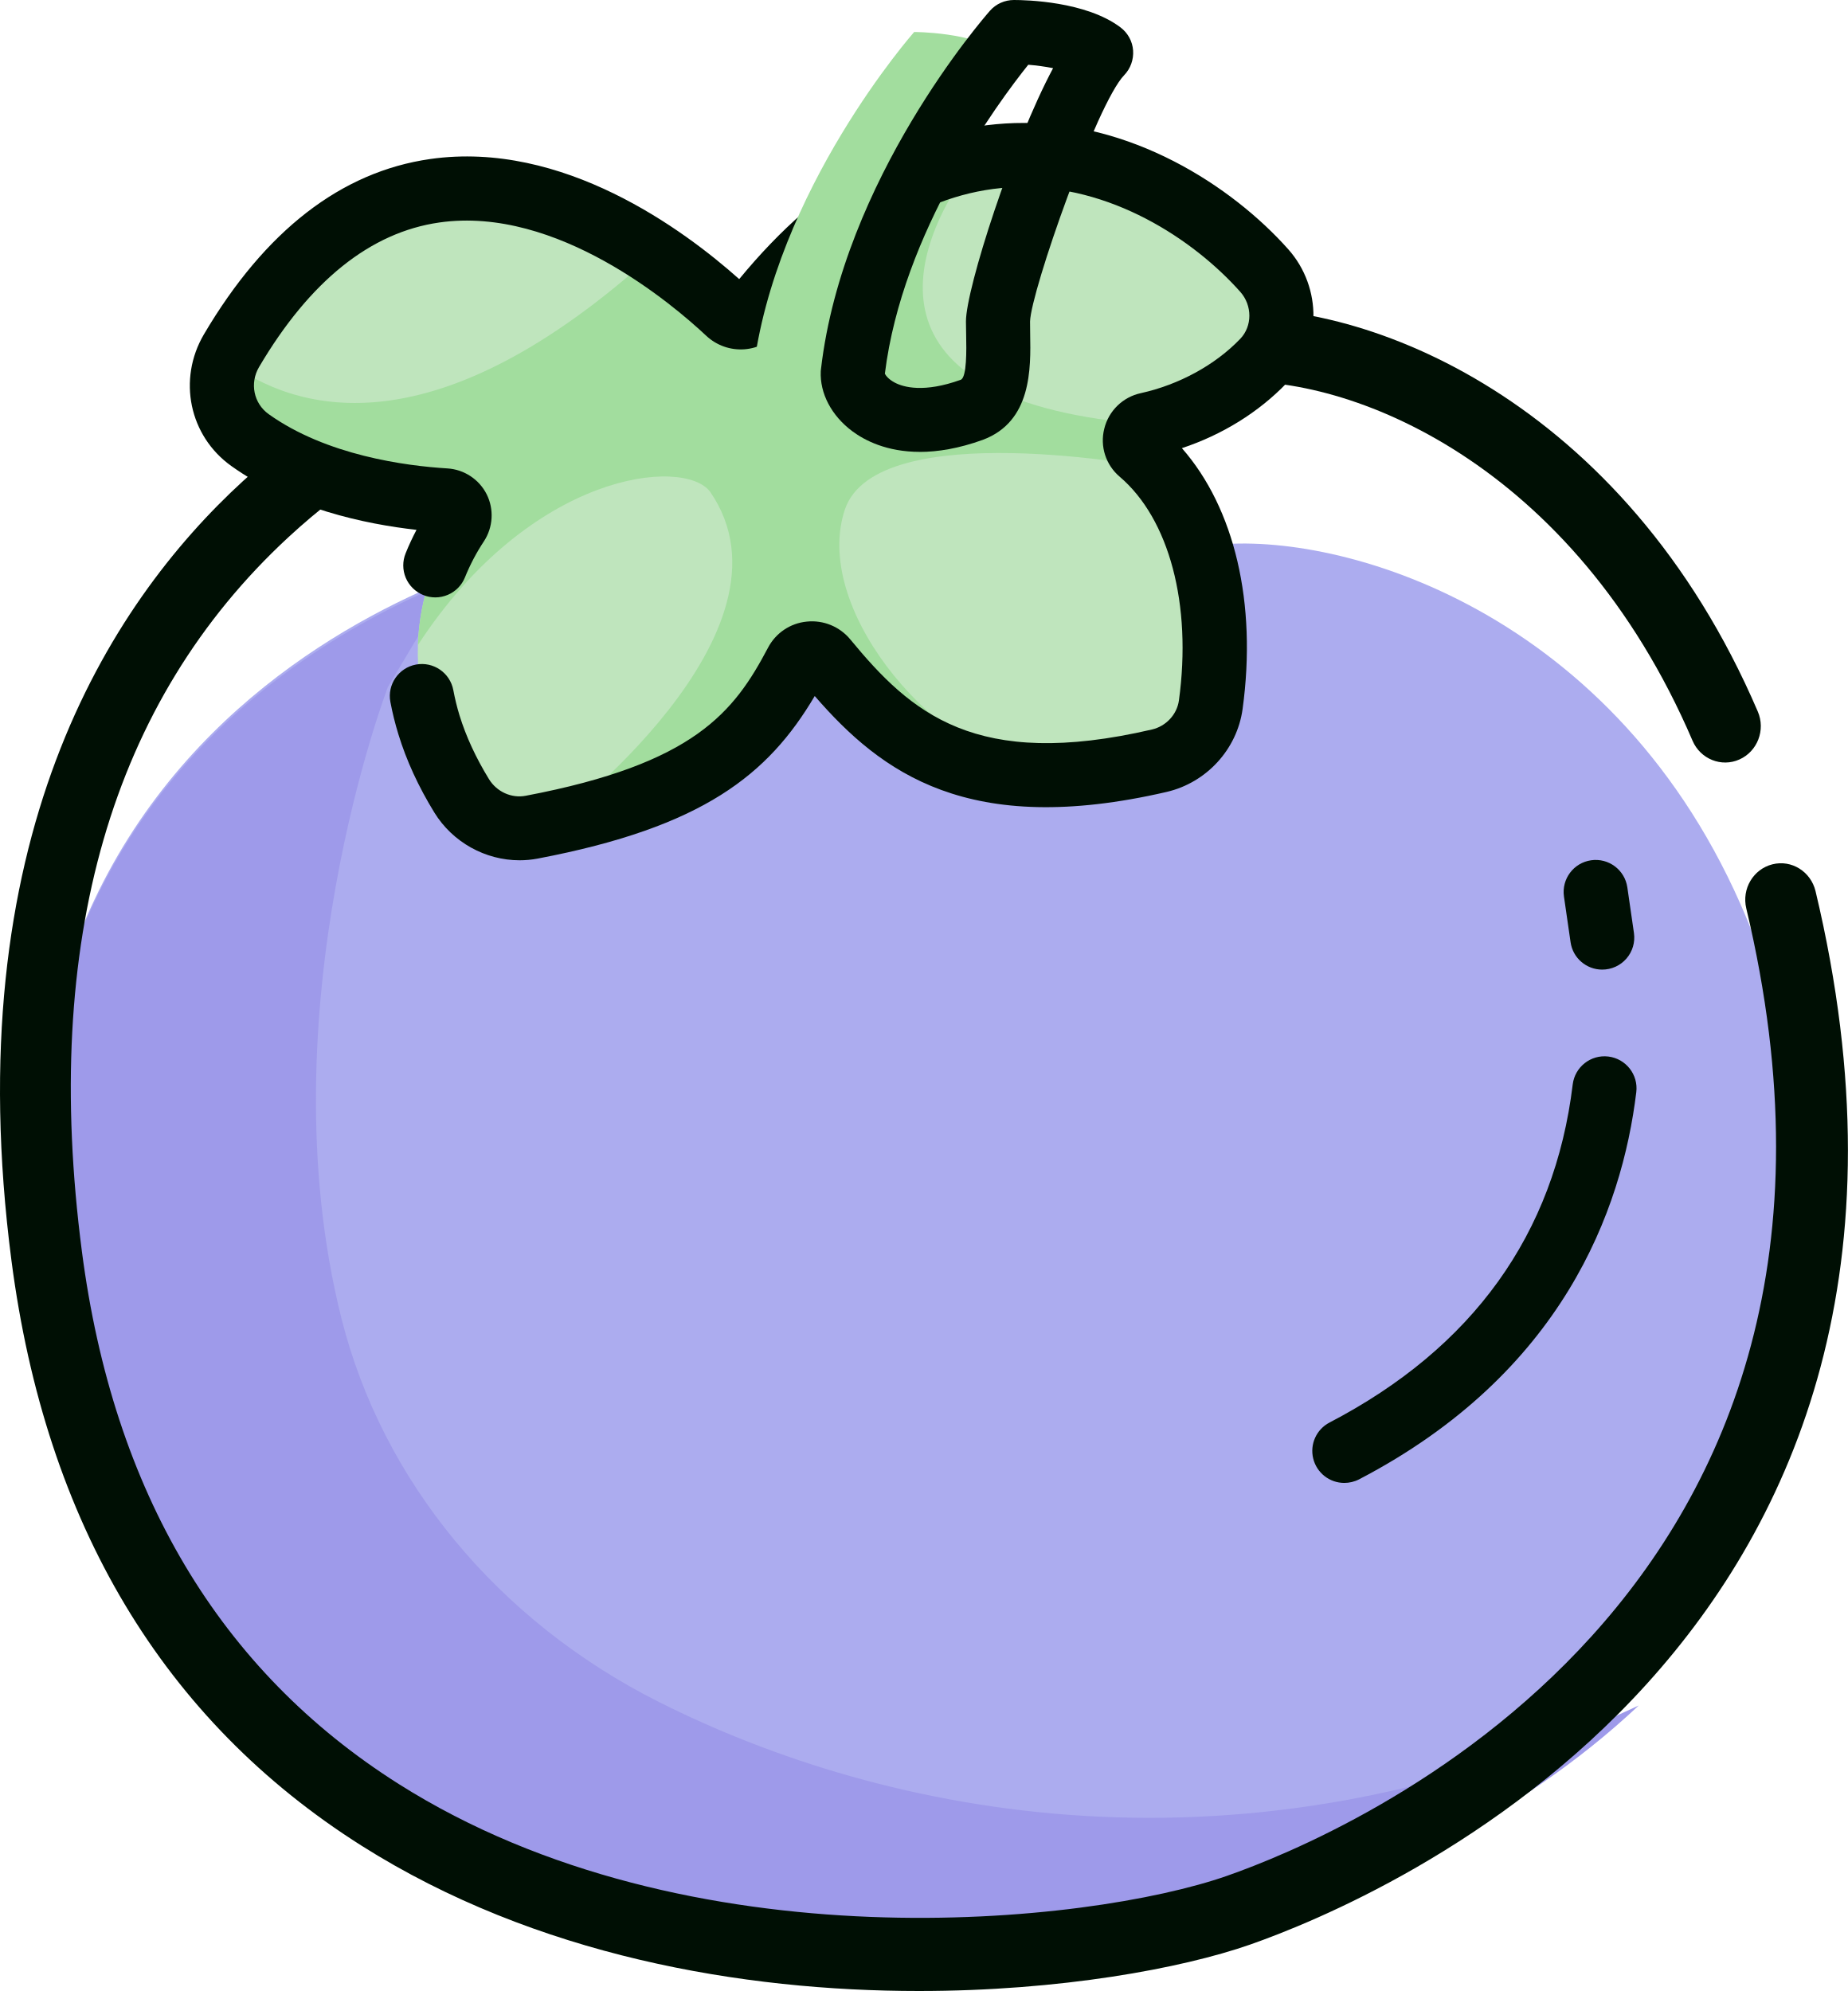
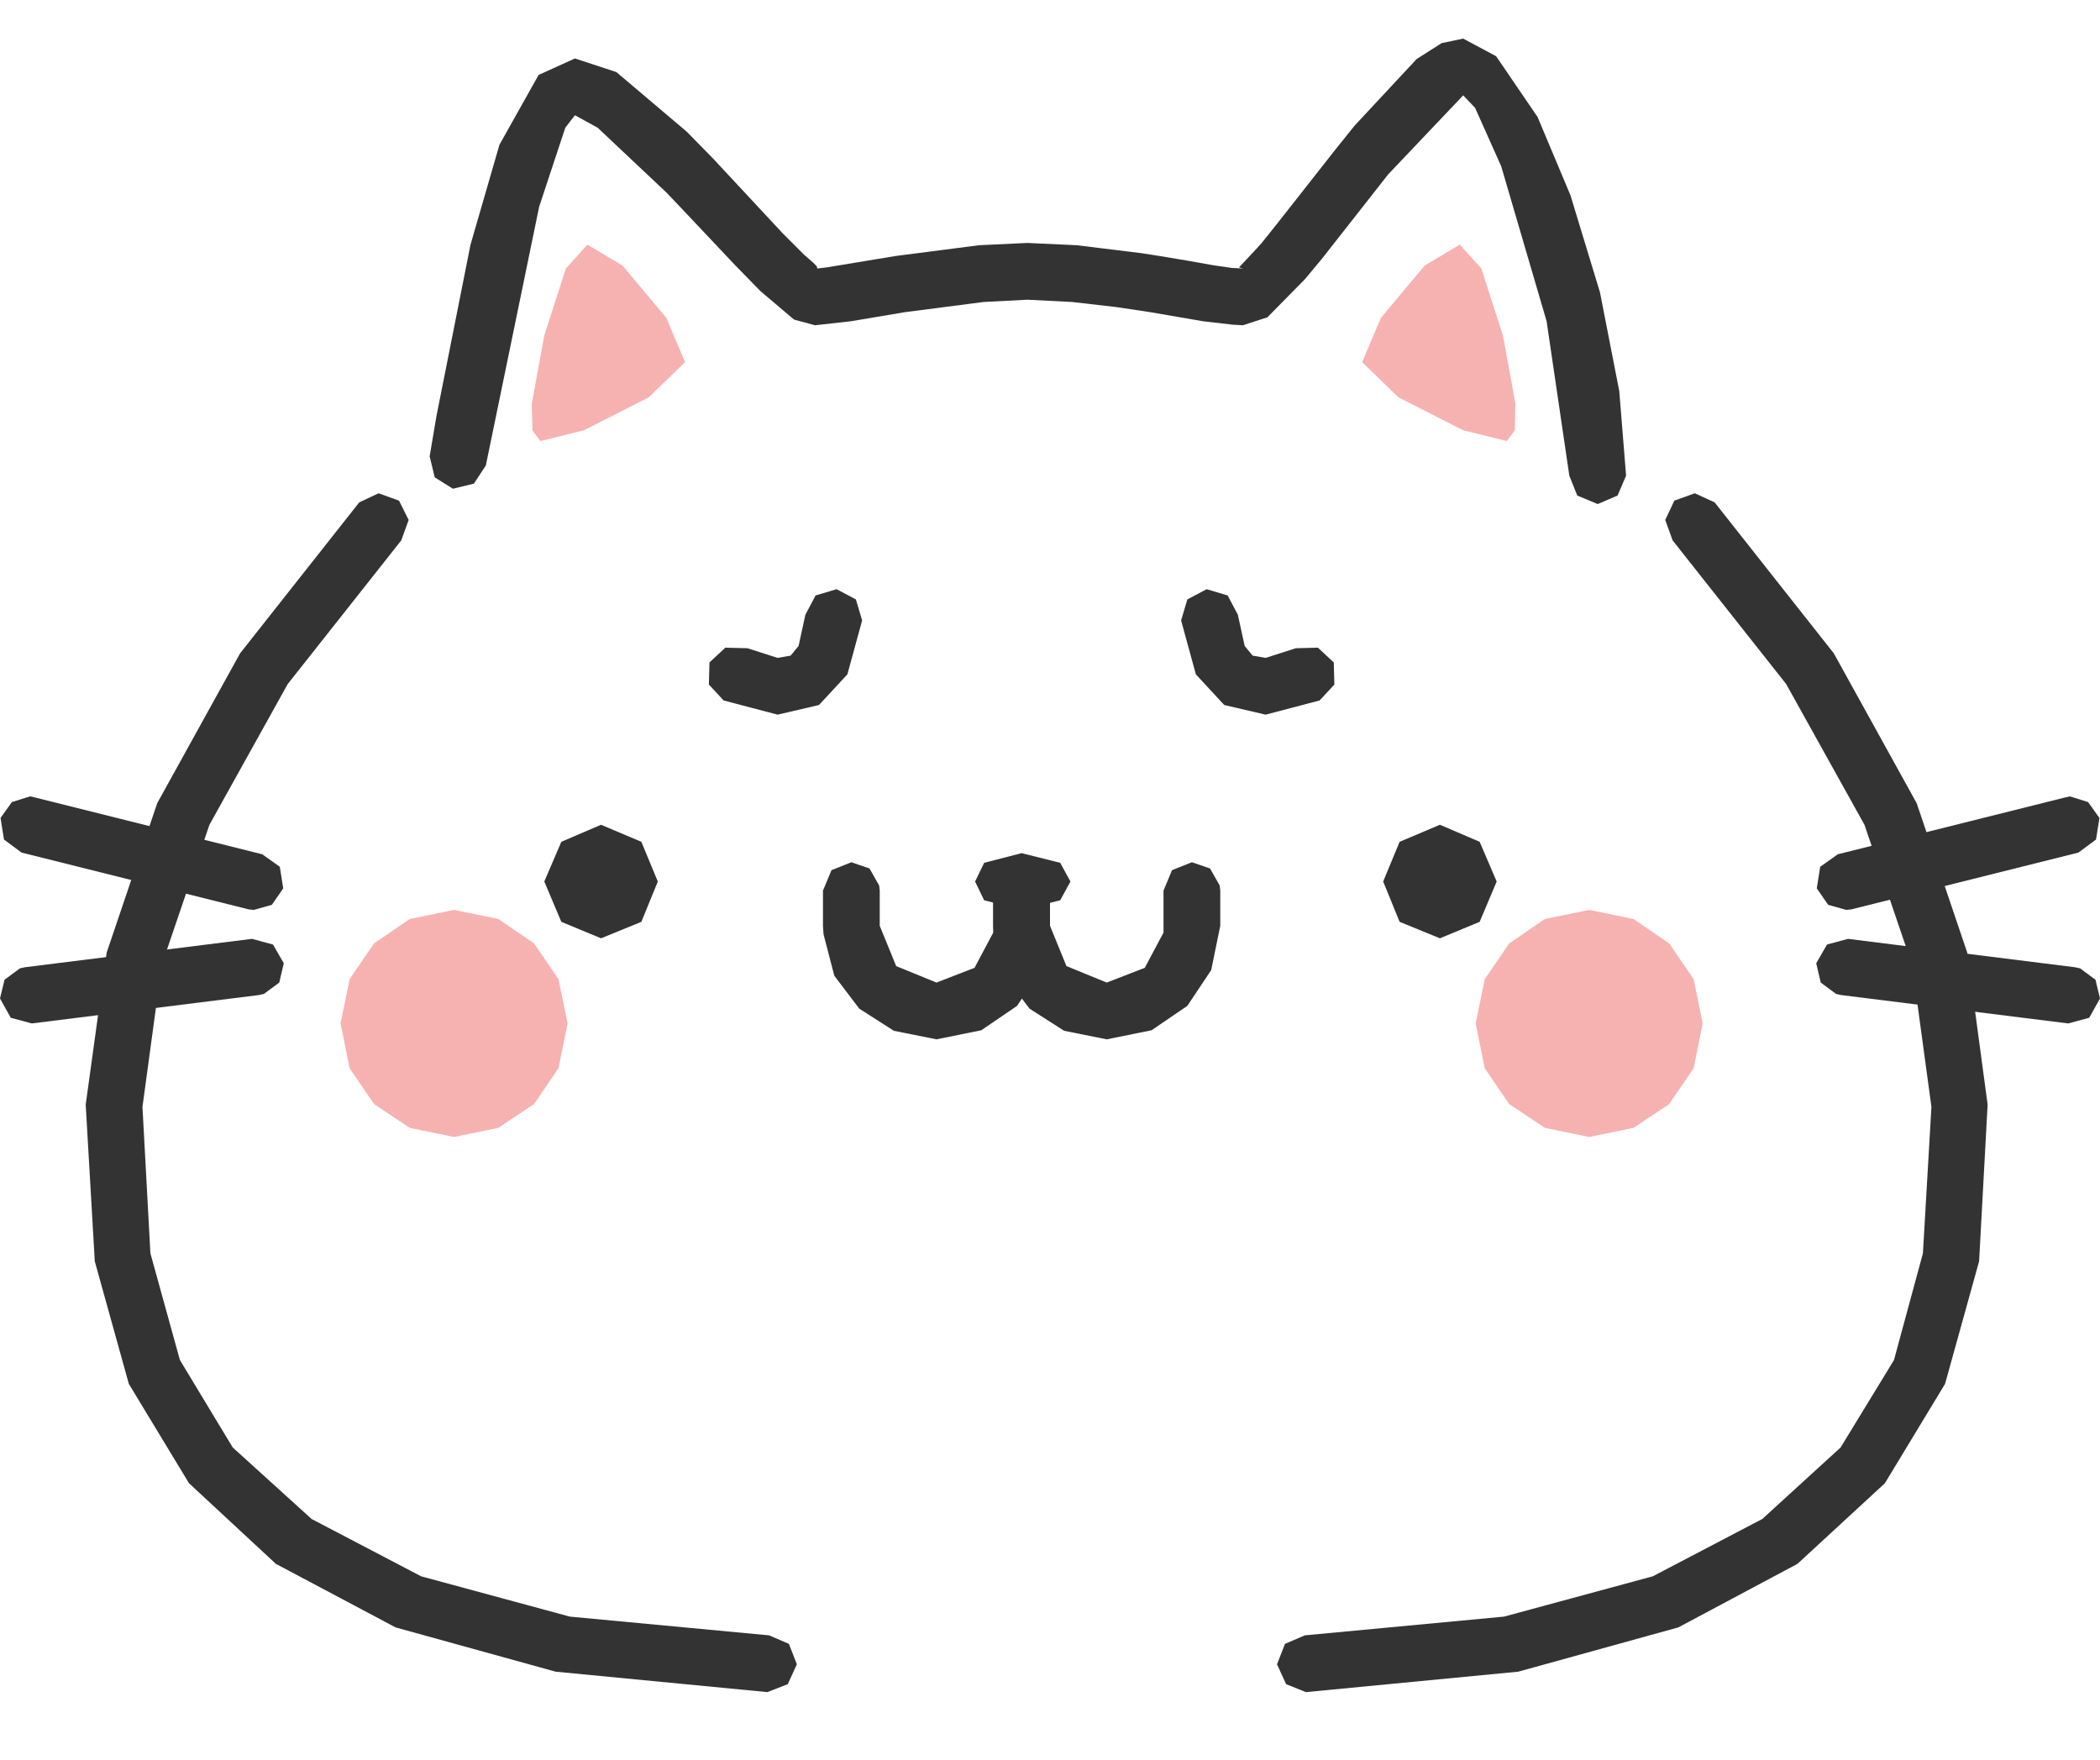
- <svg xmlns="http://www.w3.org/2000/svg" fill="none" version="1.1" width="64" height="68.968" viewBox="0 0 64 68.968">
-   <g style="mix-blend-mode:passthrough">
-     <g>
-       <path d="M19.455,18.845C19.455,18.845,-2.037,22.794,1.495,46.576C5.027,70.357,34.341,69.131,42.937,66.504C51.533,63.873,68.725,54.685,60.897,32.847C56.754,21.59,47.084,18.568,42.479,18.845C37.877,19.118,19.455,18.845,19.455,18.845C19.455,18.845,19.455,18.845,19.455,18.845Z" fill="#ACACEF" fill-opacity="1" />
-     </g>
-     <g>
-       <path d="M22.827,58.96C17.194,56.126,13.235,51.264,11.828,45.678C9.137,34.986,13.435,23.795,13.435,23.795C13.435,23.795,15.628,20.119,15.628,20.119C9.51,22.602,-1.07,29.441,1.504,46.579C5.082,70.364,34.783,69.134,43.493,66.507C47.209,65.384,52.516,63.064,56.755,59.078C43.041,65.525,30.599,62.868,22.827,58.96C22.827,58.96,22.827,58.96,22.827,58.96Z" fill="#9E9AEA" fill-opacity="1" />
-     </g>
-     <g>
-       <path d="M31.822,68.968C25.73,68.968,18.563,67.758,12.516,63.931C5.658,59.591,1.582,52.777,0.397,43.669C-1.491,29.155,3.717,20.971,8.419,16.661C13.52,11.985,19.024,10.788,19.255,10.738C19.341,10.721,19.431,10.708,19.522,10.712C19.707,10.717,37.865,11.019,42.349,10.717C47.261,10.381,56.233,13.817,60.878,24.647C61.154,25.286,60.865,26.029,60.244,26.307C59.619,26.588,58.891,26.294,58.619,25.66C54.485,16.018,46.722,12.952,42.514,13.233C38.096,13.536,21.517,13.271,19.629,13.237C18.835,13.435,14.195,14.712,9.982,18.615C3.848,24.294,1.442,32.617,2.836,43.346C3.918,51.668,7.608,57.873,13.808,61.797C23.866,68.161,37.717,66.649,42.489,64.981C46.496,63.582,66.193,55.394,60.479,31.465C60.318,30.789,60.721,30.108,61.384,29.94C62.05,29.772,62.712,30.192,62.877,30.865C69.097,56.919,47.648,65.838,43.287,67.363C40.922,68.187,36.718,68.968,31.822,68.968C31.822,68.968,31.822,68.968,31.822,68.968Z" fill="#000F04" fill-opacity="1" />
-     </g>
-     <g>
-       <path d="M25.209,10.821C23.037,8.782,14.237,1.578,8.004,12.144C7.387,13.189,7.657,14.534,8.647,15.24C10.886,16.84,13.878,17.231,15.419,17.324C15.822,17.349,16.047,17.796,15.825,18.129C14.846,19.618,13.261,23.109,15.988,27.557C16.494,28.385,17.462,28.824,18.415,28.643C24.404,27.506,26.155,25.644,27.578,22.943C27.781,22.555,28.316,22.511,28.594,22.847C30.98,25.743,33.607,27.857,40.143,26.342C41.077,26.124,41.794,25.352,41.923,24.402C42.463,20.453,41.391,17.275,39.489,15.657C39.138,15.358,39.296,14.793,39.747,14.693C41.388,14.331,42.799,13.489,43.748,12.498C44.58,11.63,44.576,10.263,43.778,9.366C40.789,6.004,33.215,1.748,26.133,10.755C25.908,11.047,25.479,11.072,25.209,10.821C25.209,10.821,25.209,10.821,25.209,10.821Z" fill="#BFE5BD" fill-opacity="1" />
-     </g>
-     <g>
-       <path d="M39.747,14.7C29.924,13.943,31.246,8.874,33.788,5.527C33.77,5.531,33.751,5.534,33.729,5.538C32.484,5.848,31.427,6.277,30.533,6.765C29.465,7.389,28.383,8.25,27.308,9.399C26.351,10.57,26.026,11.516,26.026,11.516C26.026,11.516,25.915,11.298,25.686,10.995C25.52,11.006,25.346,10.95,25.213,10.825C24.639,10.285,24.032,9.782,23.395,9.318C23.07,9.203,22.716,9.118,22.324,9.077C14.868,15.676,10.176,14.239,7.842,12.487C7.454,13.47,7.76,14.615,8.647,15.247C10.886,16.847,13.878,17.238,15.419,17.331C15.822,17.357,16.047,17.804,15.825,18.136C15.275,18.971,14.536,20.434,14.473,22.344C18.4,16.322,23.687,15.831,24.592,17.032C27.954,21.897,19.206,28.488,19.198,28.496C24.563,27.347,26.222,25.533,27.581,22.954C27.784,22.566,28.32,22.522,28.597,22.858C30.19,24.786,31.889,26.368,34.774,26.759C35.196,26.774,35.584,26.804,35.916,26.852C32,25.751,28.161,20.951,29.259,17.656C30.356,14.36,40.035,16.208,40.035,16.208C39.862,16.016,39.681,15.831,39.489,15.668C39.134,15.365,39.296,14.796,39.747,14.7C39.747,14.7,39.747,14.7,39.747,14.7Z" fill="#A2DD9E" fill-opacity="1" />
-     </g>
-     <g>
-       <path d="M17.994,29.8C16.812,29.8,15.678,29.179,15.042,28.145C14.495,27.254,14.074,26.342,13.797,25.433C13.683,25.063,13.59,24.687,13.52,24.313C13.408,23.712,13.805,23.133,14.407,23.02C15.009,22.908,15.588,23.305,15.7,23.907C15.755,24.195,15.825,24.491,15.914,24.779C16.139,25.51,16.483,26.253,16.934,26.988C17.203,27.428,17.717,27.661,18.208,27.565C24.064,26.453,25.424,24.661,26.599,22.437C26.865,21.928,27.369,21.588,27.94,21.532C28.516,21.472,29.083,21.705,29.451,22.152C31.549,24.698,33.784,26.689,39.895,25.27C40.386,25.156,40.763,24.749,40.83,24.262C41.284,20.944,40.497,17.974,38.776,16.511C38.297,16.104,38.09,15.461,38.244,14.852C38.395,14.231,38.889,13.751,39.514,13.618C40.833,13.326,42.086,12.643,42.954,11.737C43.375,11.298,43.375,10.581,42.954,10.108C41.336,8.29,38.447,6.384,35.203,6.48C32.288,6.569,29.532,8.239,27.012,11.445C26.713,11.825,26.268,12.062,25.786,12.099C25.299,12.136,24.82,11.967,24.463,11.634C23.325,10.566,19.298,7.123,15.216,7.707C12.833,8.047,10.731,9.731,8.972,12.713C8.643,13.274,8.784,13.973,9.305,14.346C11.307,15.775,14.045,16.138,15.497,16.226C16.077,16.263,16.597,16.607,16.856,17.124C17.115,17.641,17.078,18.266,16.76,18.75C16.501,19.141,16.28,19.562,16.102,20.002C15.992,20.275,15.778,20.492,15.507,20.606C15.236,20.721,14.93,20.723,14.658,20.612C14.385,20.501,14.168,20.287,14.053,20.016C13.939,19.745,13.937,19.439,14.048,19.167C14.159,18.89,14.285,18.62,14.425,18.354C12.648,18.155,10.069,17.612,8.015,16.145C6.552,15.103,6.146,13.141,7.062,11.582C9.179,7.991,11.817,5.948,14.902,5.508C19.49,4.855,23.683,7.958,25.601,9.668C28.464,6.188,31.671,4.371,35.14,4.263C39.137,4.141,42.666,6.443,44.616,8.634C45.802,9.968,45.777,12.003,44.561,13.271C43.593,14.279,42.33,15.062,40.933,15.524C42.754,17.597,43.538,20.889,43.035,24.561C42.843,25.957,41.786,27.11,40.405,27.432C33.54,29.02,30.526,26.774,28.217,24.11C26.606,26.837,24.349,28.651,18.622,29.741C18.412,29.781,18.201,29.8,17.994,29.8C17.994,29.8,17.994,29.8,17.994,29.8Z" fill="#000F04" fill-opacity="1" />
-     </g>
-     <g>
-       <path d="M31.661,1.108C31.661,1.108,26.813,6.598,26.078,12.916C26.034,13.784,27.405,15.203,30.198,14.198C31.295,13.788,31.114,12.321,31.114,11.131C31.114,9.942,33.493,3.063,34.683,1.832C33.722,1.108,31.661,1.108,31.661,1.108C31.661,1.108,31.661,1.108,31.661,1.108Z" fill="#A2DD9E" fill-opacity="1" />
-     </g>
-     <g>
-       <path d="M31.858,15.653C30.709,15.653,29.948,15.255,29.523,14.941C28.795,14.401,28.389,13.622,28.426,12.857C28.426,12.835,28.43,12.809,28.433,12.787C29.198,6.203,34.078,0.61,34.285,0.373C34.496,0.133,34.799,0,35.117,0C35.523,0,37.61,0.044,38.807,0.949C39.062,1.142,39.221,1.433,39.243,1.748C39.265,2.062,39.155,2.376,38.933,2.605C37.991,3.576,35.704,10.093,35.674,11.135C35.674,11.272,35.678,11.416,35.678,11.564C35.7,12.772,35.734,14.601,34.038,15.236C33.199,15.539,32.471,15.654,31.858,15.654C31.858,15.654,31.858,15.653,31.858,15.653ZM30.646,12.945C30.676,13.008,30.772,13.138,30.986,13.252C31.293,13.415,32.002,13.614,33.273,13.156C33.487,13.075,33.472,12.118,33.461,11.604C33.458,11.445,33.454,11.287,33.454,11.132C33.454,10.001,35.076,4.969,36.472,2.361C36.188,2.305,35.889,2.265,35.612,2.243C34.551,3.569,31.252,8.032,30.646,12.945C30.646,12.945,30.646,12.945,30.646,12.945ZM46.558,51.368C46.048,51.369,45.603,51.02,45.481,50.524C45.359,50.028,45.592,49.513,46.045,49.277C51.007,46.691,53.84,42.749,54.468,37.566C54.542,36.96,55.093,36.524,55.702,36.598C56.308,36.672,56.744,37.222,56.67,37.832C56.175,41.925,54.106,47.574,47.072,51.243C46.906,51.328,46.732,51.368,46.558,51.368C46.558,51.368,46.558,51.368,46.558,51.368ZM55.488,33.587C54.945,33.587,54.472,33.188,54.394,32.637C54.394,32.637,54.165,31.056,54.165,31.056C54.078,30.45,54.498,29.887,55.104,29.8C55.71,29.712,56.272,30.132,56.36,30.738C56.36,30.738,56.589,32.319,56.589,32.319C56.635,32.639,56.54,32.962,56.329,33.205C56.117,33.449,55.81,33.588,55.488,33.587C55.488,33.587,55.488,33.587,55.488,33.587Z" fill="#000F04" fill-opacity="1" />
+ <svg xmlns="http://www.w3.org/2000/svg" height="31" node-id="1" sillyvg="true" template-height="31" template-width="37" version="1.1" viewBox="0 0 37 31" width="37">
+   <defs node-id="29" />
+   <g node-id="31">
+     <g node-id="32">
+       <path d="M 12.10 2.32 L 12.57 2.80 L 13.79 4.11 L 13.98 4.30 L 14.17 4.49 L 14.33 4.63 L 14.39 4.69 L 14.40 4.73 L 14.57 4.71 L 15.78 4.51 L 17.25 4.32 L 18.10 4.28 L 18.97 4.32 L 20.11 4.46 L 20.43 4.51 L 20.91 4.59 L 21.36 4.67 L 21.70 4.72 L 21.90 4.73 L 21.83 4.71 L 21.85 4.69 L 22.14 4.38 L 22.23 4.28 L 22.51 3.93 L 23.54 2.62 L 23.87 2.21 L 24.96 1.04 L 25.40 0.76 L 25.78 0.68 L 26.36 0.99 L 27.09 2.06 L 27.67 3.44 L 28.19 5.15 L 28.53 6.89 L 28.65 8.38 L 28.50 8.73 L 28.15 8.88 L 27.79 8.73 L 27.65 8.38 L 27.25 5.66 L 26.45 2.93 L 25.99 1.90 L 25.78 1.68 L 24.46 3.07 L 23.29 4.56 L 22.99 4.92 L 22.33 5.59 L 21.90 5.73 L 21.72 5.72 L 21.20 5.66 L 20.27 5.50 L 19.67 5.41 L 18.89 5.32 L 18.10 5.28 L 17.33 5.32 L 15.94 5.50 L 14.99 5.66 L 14.36 5.73 L 13.99 5.63 L 13.40 5.13 L 12.96 4.68 L 11.95 3.61 L 11.74 3.39 L 10.53 2.25 L 10.13 2.03 L 9.96 2.25 L 9.50 3.64 L 8.56 8.20 L 8.35 8.52 L 7.98 8.61 L 7.66 8.41 L 7.57 8.04 L 7.69 7.33 L 8.29 4.31 L 8.80 2.55 L 9.49 1.32 L 10.13 1.03 L 10.86 1.27 L 12.10 2.32 Z" fill="#333333" fill-rule="nonzero" group-id="1,2" id="路径-17" node-id="7" stroke="none" target-height="8.2" target-width="21.08" target-x="7.57" target-y="0.68" />
+       <path d="M 6.33 8.85 L 6.67 8.69 L 7.03 8.82 L 7.20 9.16 L 7.07 9.52 L 5.07 12.05 L 3.69 14.53 L 2.85 17.00 L 2.51 19.50 L 2.65 22.08 L 3.17 23.96 L 4.10 25.50 L 5.49 26.76 L 7.42 27.77 L 10.04 28.48 L 13.55 28.81 L 13.90 28.96 L 14.04 29.32 L 13.88 29.67 L 13.52 29.81 L 9.79 29.45 L 6.97 28.67 L 4.86 27.55 L 3.33 26.13 L 2.27 24.38 L 1.67 22.22 L 1.51 19.46 L 1.88 16.78 L 2.77 14.15 L 4.23 11.51 L 6.33 8.85 Z" fill="#333333" fill-rule="nonzero" group-id="1,2" id="路径-18" node-id="8" stroke="none" target-height="21.12" target-width="12.53" target-x="1.51" target-y="8.69" />
+       <g node-id="33">
+         <path d="M 30.21 8.85 L 29.86 8.69 L 29.50 8.82 L 29.34 9.16 L 29.47 9.52 L 31.47 12.05 L 32.85 14.53 L 33.69 17.00 L 34.03 19.50 L 33.88 22.08 L 33.37 23.96 L 32.43 25.50 L 31.05 26.76 L 29.12 27.77 L 26.50 28.48 L 22.99 28.81 L 22.64 28.96 L 22.50 29.32 L 22.66 29.67 L 23.01 29.81 L 26.75 29.45 L 29.57 28.67 L 31.67 27.55 L 33.21 26.13 L 34.27 24.38 L 34.87 22.22 L 35.02 19.46 L 34.66 16.78 L 33.77 14.15 L 32.31 11.51 L 30.21 8.85 Z" fill="#333333" fill-rule="nonzero" group-id="1,2,3" id="路径-18备份" node-id="9" stroke="none" target-height="21.12" target-width="12.52" target-x="22.5" target-y="8.69" />
+       </g>
+       <g node-id="34">
+         <path d="M 0.53 14.03 L 0.62 14.05 L 4.62 15.05 L 4.93 15.27 L 4.99 15.65 L 4.79 15.94 L 4.47 16.03 L 4.38 16.02 L 0.38 15.02 L 0.07 14.79 L 0.01 14.41 L 0.21 14.13 L 0.53 14.03 Z" fill="#333333" fill-rule="nonzero" group-id="1,2,4" id="直线-2" node-id="11" stroke="none" target-height="2" target-width="4.98" target-x="0.01" target-y="14.03" />
+         <path d="M 4.44 16.54 L 4.81 16.64 L 5.00 16.97 L 4.92 17.31 L 4.65 17.51 L 4.56 17.53 L 0.56 18.03 L 0.19 17.93 L 0.00 17.59 L 0.08 17.26 L 0.35 17.06 L 0.44 17.04 L 4.44 16.54 Z" fill="#333333" fill-rule="nonzero" group-id="1,2,4" id="直线-2备份" node-id="12" stroke="none" target-height="1.49" target-width="5" target-x="0" target-y="16.54" />
+       </g>
+       <g node-id="35">
+         <path d="M 36.47 14.03 L 36.38 14.05 L 32.38 15.05 L 32.07 15.27 L 32.01 15.65 L 32.21 15.94 L 32.53 16.03 L 32.62 16.02 L 36.62 15.02 L 36.93 14.79 L 36.99 14.41 L 36.79 14.13 L 36.47 14.03 Z" fill="#333333" fill-rule="nonzero" group-id="1,2,5" id="直线-2备份-2" node-id="14" stroke="none" target-height="2" target-width="4.98" target-x="32.01" target-y="14.03" />
+         <path d="M 32.56 16.54 L 32.19 16.64 L 32.00 16.97 L 32.08 17.31 L 32.35 17.51 L 32.44 17.53 L 36.44 18.03 L 36.81 17.93 L 37.00 17.59 L 36.92 17.26 L 36.65 17.06 L 36.56 17.04 L 32.56 16.54 Z" fill="#333333" fill-rule="nonzero" group-id="1,2,5" id="直线-2备份-3" node-id="15" stroke="none" target-height="1.49" target-width="5" target-x="32" target-y="16.54" />
+       </g>
+       <path d="M 10.59 16.53 L 11.30 16.24 L 11.59 15.53 L 11.30 14.83 L 10.59 14.53 L 9.89 14.83 L 9.59 15.53 L 9.89 16.24 L 10.59 16.53 Z" fill="#333333" fill-rule="evenodd" group-id="1,2" id="椭圆形" node-id="16" stroke="none" target-height="2" target-width="2" target-x="9.59" target-y="14.53" />
+       <path d="M 8.00 20.03 L 8.78 19.87 L 9.41 19.45 L 9.84 18.82 L 10.00 18.03 L 9.84 17.25 L 9.41 16.62 L 8.78 16.19 L 8.00 16.03 L 7.22 16.19 L 6.59 16.62 L 6.16 17.25 L 6.00 18.03 L 6.16 18.82 L 6.59 19.45 L 7.22 19.87 L 8.00 20.03 Z" fill="#f6b2b1" fill-rule="evenodd" group-id="1,2" id="椭圆形备份-6" node-id="17" stroke="none" target-height="4" target-width="4" target-x="6" target-y="16.03" />
+       <path d="M 28.00 20.03 L 28.78 19.87 L 29.41 19.45 L 29.84 18.82 L 30.00 18.03 L 29.84 17.25 L 29.41 16.62 L 28.78 16.19 L 28.00 16.03 L 27.22 16.19 L 26.59 16.62 L 26.16 17.25 L 26.00 18.03 L 26.16 18.82 L 26.59 19.45 L 27.22 19.87 L 28.00 20.03 Z" fill="#f6b2b1" fill-rule="evenodd" group-id="1,2" id="椭圆形备份-7" node-id="18" stroke="none" target-height="4" target-width="4" target-x="26" target-y="16.03" />
+       <path d="M 25.37 16.53 L 26.07 16.24 L 26.37 15.53 L 26.07 14.83 L 25.37 14.53 L 24.66 14.83 L 24.37 15.53 L 24.66 16.24 L 25.37 16.53 Z" fill="#333333" fill-rule="evenodd" group-id="1,2" id="椭圆形备份-5" node-id="19" stroke="none" target-height="2" target-width="2" target-x="24.37" target-y="14.53" />
+       <path d="M 21.57 12.42 L 21.07 11.88 L 20.81 10.93 L 20.92 10.56 L 21.26 10.38 L 21.63 10.49 L 21.81 10.83 L 21.93 11.38 L 22.07 11.55 L 22.30 11.59 L 22.83 11.42 L 23.22 11.41 L 23.50 11.67 L 23.51 12.06 L 23.25 12.34 L 22.30 12.59 L 21.57 12.42 Z" fill="#333333" fill-rule="nonzero" group-id="1,2,6" id="直线-2备份-7" node-id="20" stroke="none" target-height="2.21" target-width="2.7" target-x="20.81" target-y="10.38" />
+       <path d="M 14.43 12.42 L 14.93 11.88 L 15.19 10.93 L 15.08 10.56 L 14.74 10.38 L 14.37 10.49 L 14.19 10.83 L 14.07 11.38 L 13.93 11.55 L 13.70 11.59 L 13.17 11.42 L 12.78 11.41 L 12.50 11.67 L 12.49 12.06 L 12.75 12.34 L 13.70 12.59 L 14.43 12.42 Z" fill="#333333" fill-rule="nonzero" group-id="1,2,7" id="直线-2备份-8" node-id="21" stroke="none" target-height="2.21" target-width="2.7" target-x="12.49" target-y="10.38" />
+       <path d="M 18.00 16.03 L 18.68 15.86 L 18.86 15.53 L 18.68 15.20 L 18.00 15.03 L 17.34 15.20 L 17.18 15.53 L 17.34 15.86 L 18.00 16.03 Z" fill="#333333" fill-rule="evenodd" group-id="1,2,8" id="椭圆形备份-8" node-id="23" stroke="none" target-height="1" target-width="1.68" target-x="17.18" target-y="15.03" />
+       <path d="M 18.50 16.31 L 18.34 17.09 L 17.92 17.72 L 17.29 18.15 L 16.50 18.31 L 15.75 18.16 L 15.14 17.77 L 14.70 17.19 L 14.51 16.46 L 14.50 16.31 L 14.50 15.69 L 14.65 15.33 L 15.00 15.19 L 15.32 15.30 L 15.49 15.60 L 15.50 15.69 L 15.50 16.31 L 15.79 17.02 L 16.50 17.31 L 17.17 17.05 L 17.50 16.43 L 17.50 16.31 L 17.50 15.69 L 17.65 15.33 L 18.00 15.19 L 18.32 15.30 L 18.49 15.60 L 18.50 15.69 L 18.50 16.31 Z" fill="#333333" fill-rule="nonzero" group-id="1,2,8,10" id="矩形" node-id="24" stroke="none" target-height="3.12" target-width="4" target-x="14.5" target-y="15.19" />
+       <path d="M 21.50 16.31 L 21.34 17.09 L 20.92 17.72 L 20.29 18.15 L 19.50 18.31 L 18.75 18.16 L 18.14 17.77 L 17.70 17.19 L 17.51 16.46 L 17.50 16.31 L 17.50 15.69 L 17.65 15.33 L 18.00 15.19 L 18.32 15.30 L 18.49 15.60 L 18.50 15.69 L 18.50 16.31 L 18.79 17.02 L 19.50 17.31 L 20.17 17.05 L 20.50 16.43 L 20.50 16.31 L 20.50 15.69 L 20.65 15.33 L 21.00 15.19 L 21.32 15.30 L 21.49 15.60 L 21.50 15.69 L 21.50 16.31 Z" fill="#333333" fill-rule="nonzero" group-id="1,2,8,11" id="矩形备份-11" node-id="25" stroke="none" target-height="3.12" target-width="4" target-x="17.5" target-y="15.19" />
+       <path d="M 10.35 4.31 L 9.97 4.73 L 9.59 5.91 L 9.37 7.11 L 9.38 7.58 L 9.52 7.77 L 10.29 7.58 L 11.43 7.00 L 12.07 6.38 L 11.74 5.60 L 10.97 4.68 L 10.35 4.31 Z" fill="#f6b2b1" fill-rule="evenodd" group-id="1,2" id="路径-19" node-id="26" stroke="none" target-height="3.46" target-width="2.7" target-x="9.37" target-y="4.31" />
+       <path d="M 25.72 4.31 L 26.10 4.73 L 26.48 5.91 L 26.70 7.11 L 26.69 7.58 L 26.55 7.77 L 25.78 7.58 L 24.64 7.00 L 24.00 6.38 L 24.33 5.60 L 25.10 4.68 L 25.72 4.31 Z" fill="#f6b2b1" fill-rule="evenodd" group-id="1,2,9" id="路径-19备份" node-id="27" stroke="none" target-height="3.46" target-width="2.7" target-x="24" target-y="4.31" />
    </g>
  </g>
</svg>
